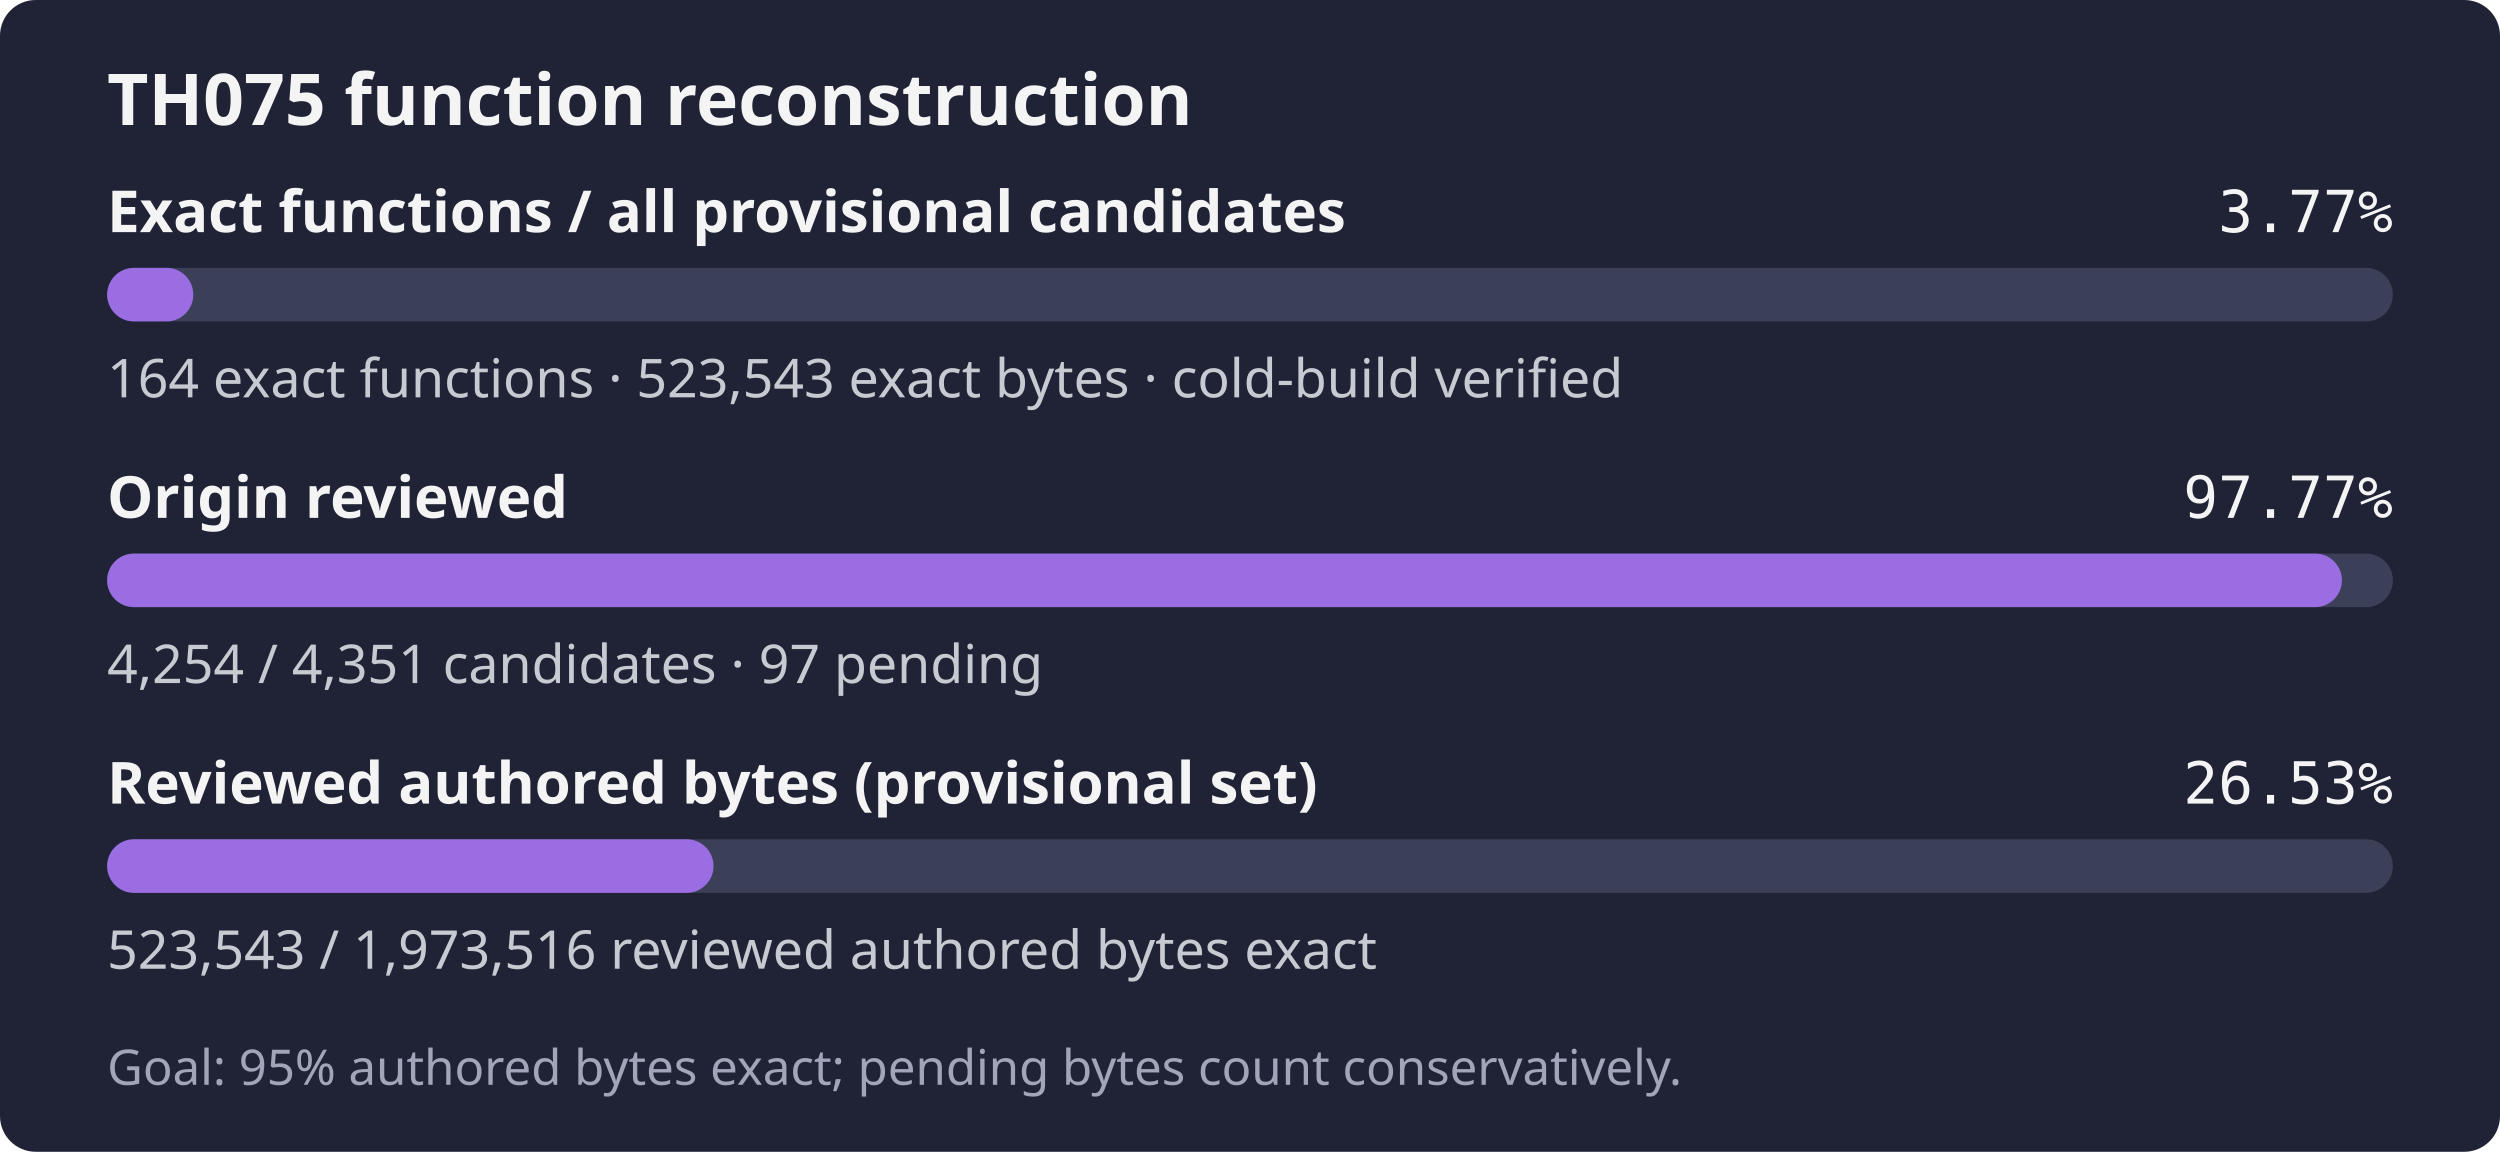
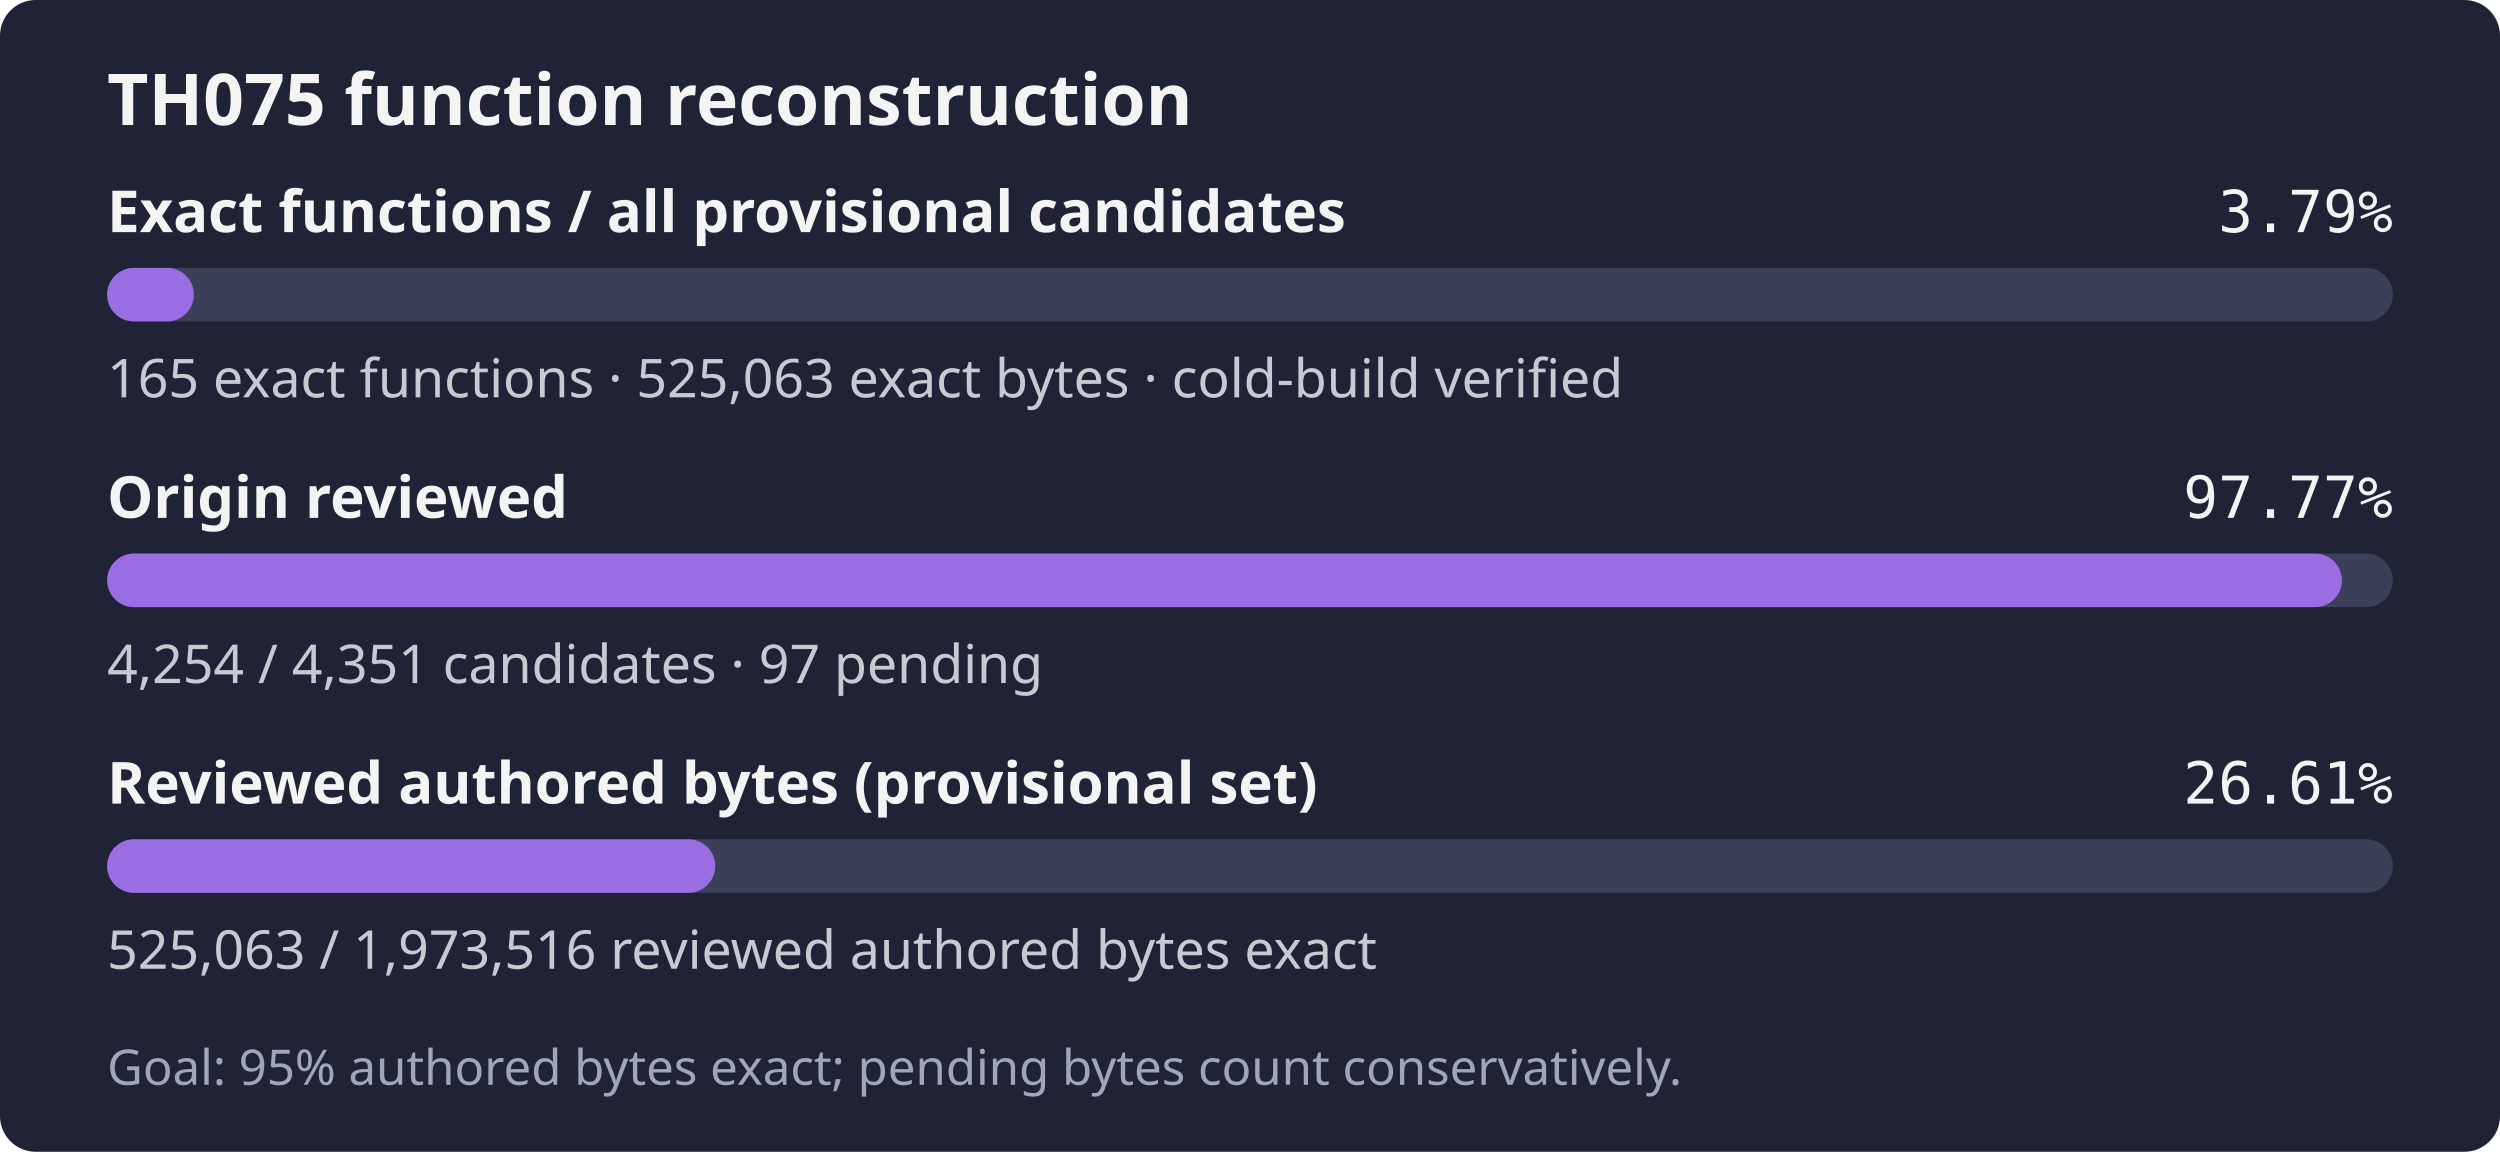
- <svg xmlns="http://www.w3.org/2000/svg" width="560" height="258" role="img" aria-label="TH075: 164 exact functions, 523,543 exact bytes; 4,254 of 4,351 candidates reviewed; Goal: 95% authored bytes exact; pending bytes count conservatively.">
+ <svg xmlns="http://www.w3.org/2000/svg" width="560" height="258" role="img" aria-label="TH075: 165 exact functions, 525,063 exact bytes; 4,254 of 4,351 candidates reviewed; Goal: 95% authored bytes exact; pending bytes count conservatively.">
  <rect width="560" height="258" rx="8" fill="#1f2335" />
  <text x="24" y="28" fill="#f4f4f5" font-family="sans-serif" font-size="16" font-weight="600">TH075 function reconstruction</text>
  <text x="24" y="52" fill="#f4f4f5" font-family="sans-serif" font-size="13" font-weight="600">Exact functions / all provisional candidates</text>
-   <text x="536" y="52" fill="#f4f4f5" text-anchor="end" font-family="monospace" font-size="13">3.77%</text>
+   <text x="536" y="52" fill="#f4f4f5" text-anchor="end" font-family="monospace" font-size="13">3.79%</text>
  <rect x="24" y="60" width="512" height="12" rx="6" fill="#3b4058" />
-   <rect x="24" y="60" width="19.30" height="12" rx="6" fill="#9b6de3" />
-   <text x="24" y="89" fill="#c8cad2" font-family="sans-serif" font-size="12">164 exact functions · 523,543 exact bytes · cold-build verified</text>
+   <rect x="24" y="60" width="19.42" height="12" rx="6" fill="#9b6de3" />
+   <text x="24" y="89" fill="#c8cad2" font-family="sans-serif" font-size="12">165 exact functions · 525,063 exact bytes · cold-build verified</text>
  <text x="24" y="116" fill="#f4f4f5" font-family="sans-serif" font-size="13" font-weight="600">Origin reviewed</text>
  <text x="536" y="116" fill="#f4f4f5" text-anchor="end" font-family="monospace" font-size="13">97.77%</text>
  <rect x="24" y="124" width="512" height="12" rx="6" fill="#3b4058" />
  <rect x="24" y="124" width="500.59" height="12" rx="6" fill="#9b6de3" />
  <text x="24" y="153" fill="#c8cad2" font-family="sans-serif" font-size="12">4,254 / 4,351 candidates · 97 pending</text>
  <text x="24" y="180" fill="#f4f4f5" font-family="sans-serif" font-size="13" font-weight="600">Reviewed authored bytes (provisional set)</text>
-   <text x="536" y="180" fill="#f4f4f5" text-anchor="end" font-family="monospace" font-size="13">26.53%</text>
+   <text x="536" y="180" fill="#f4f4f5" text-anchor="end" font-family="monospace" font-size="13">26.61%</text>
  <rect x="24" y="188" width="512" height="12" rx="6" fill="#3b4058" />
-   <rect x="24" y="188" width="135.83" height="12" rx="6" fill="#9b6de3" />
-   <text x="24" y="217" fill="#c8cad2" font-family="sans-serif" font-size="12">523,543 / 1,973,516 reviewed authored bytes exact</text>
+   <rect x="24" y="188" width="136.22" height="12" rx="6" fill="#9b6de3" />
+   <text x="24" y="217" fill="#c8cad2" font-family="sans-serif" font-size="12">525,063 / 1,973,516 reviewed authored bytes exact</text>
  <text x="24" y="243" fill="#a0a5ba" font-family="sans-serif" font-size="11">Goal: 95% authored bytes exact; pending bytes count conservatively.</text>
</svg>
